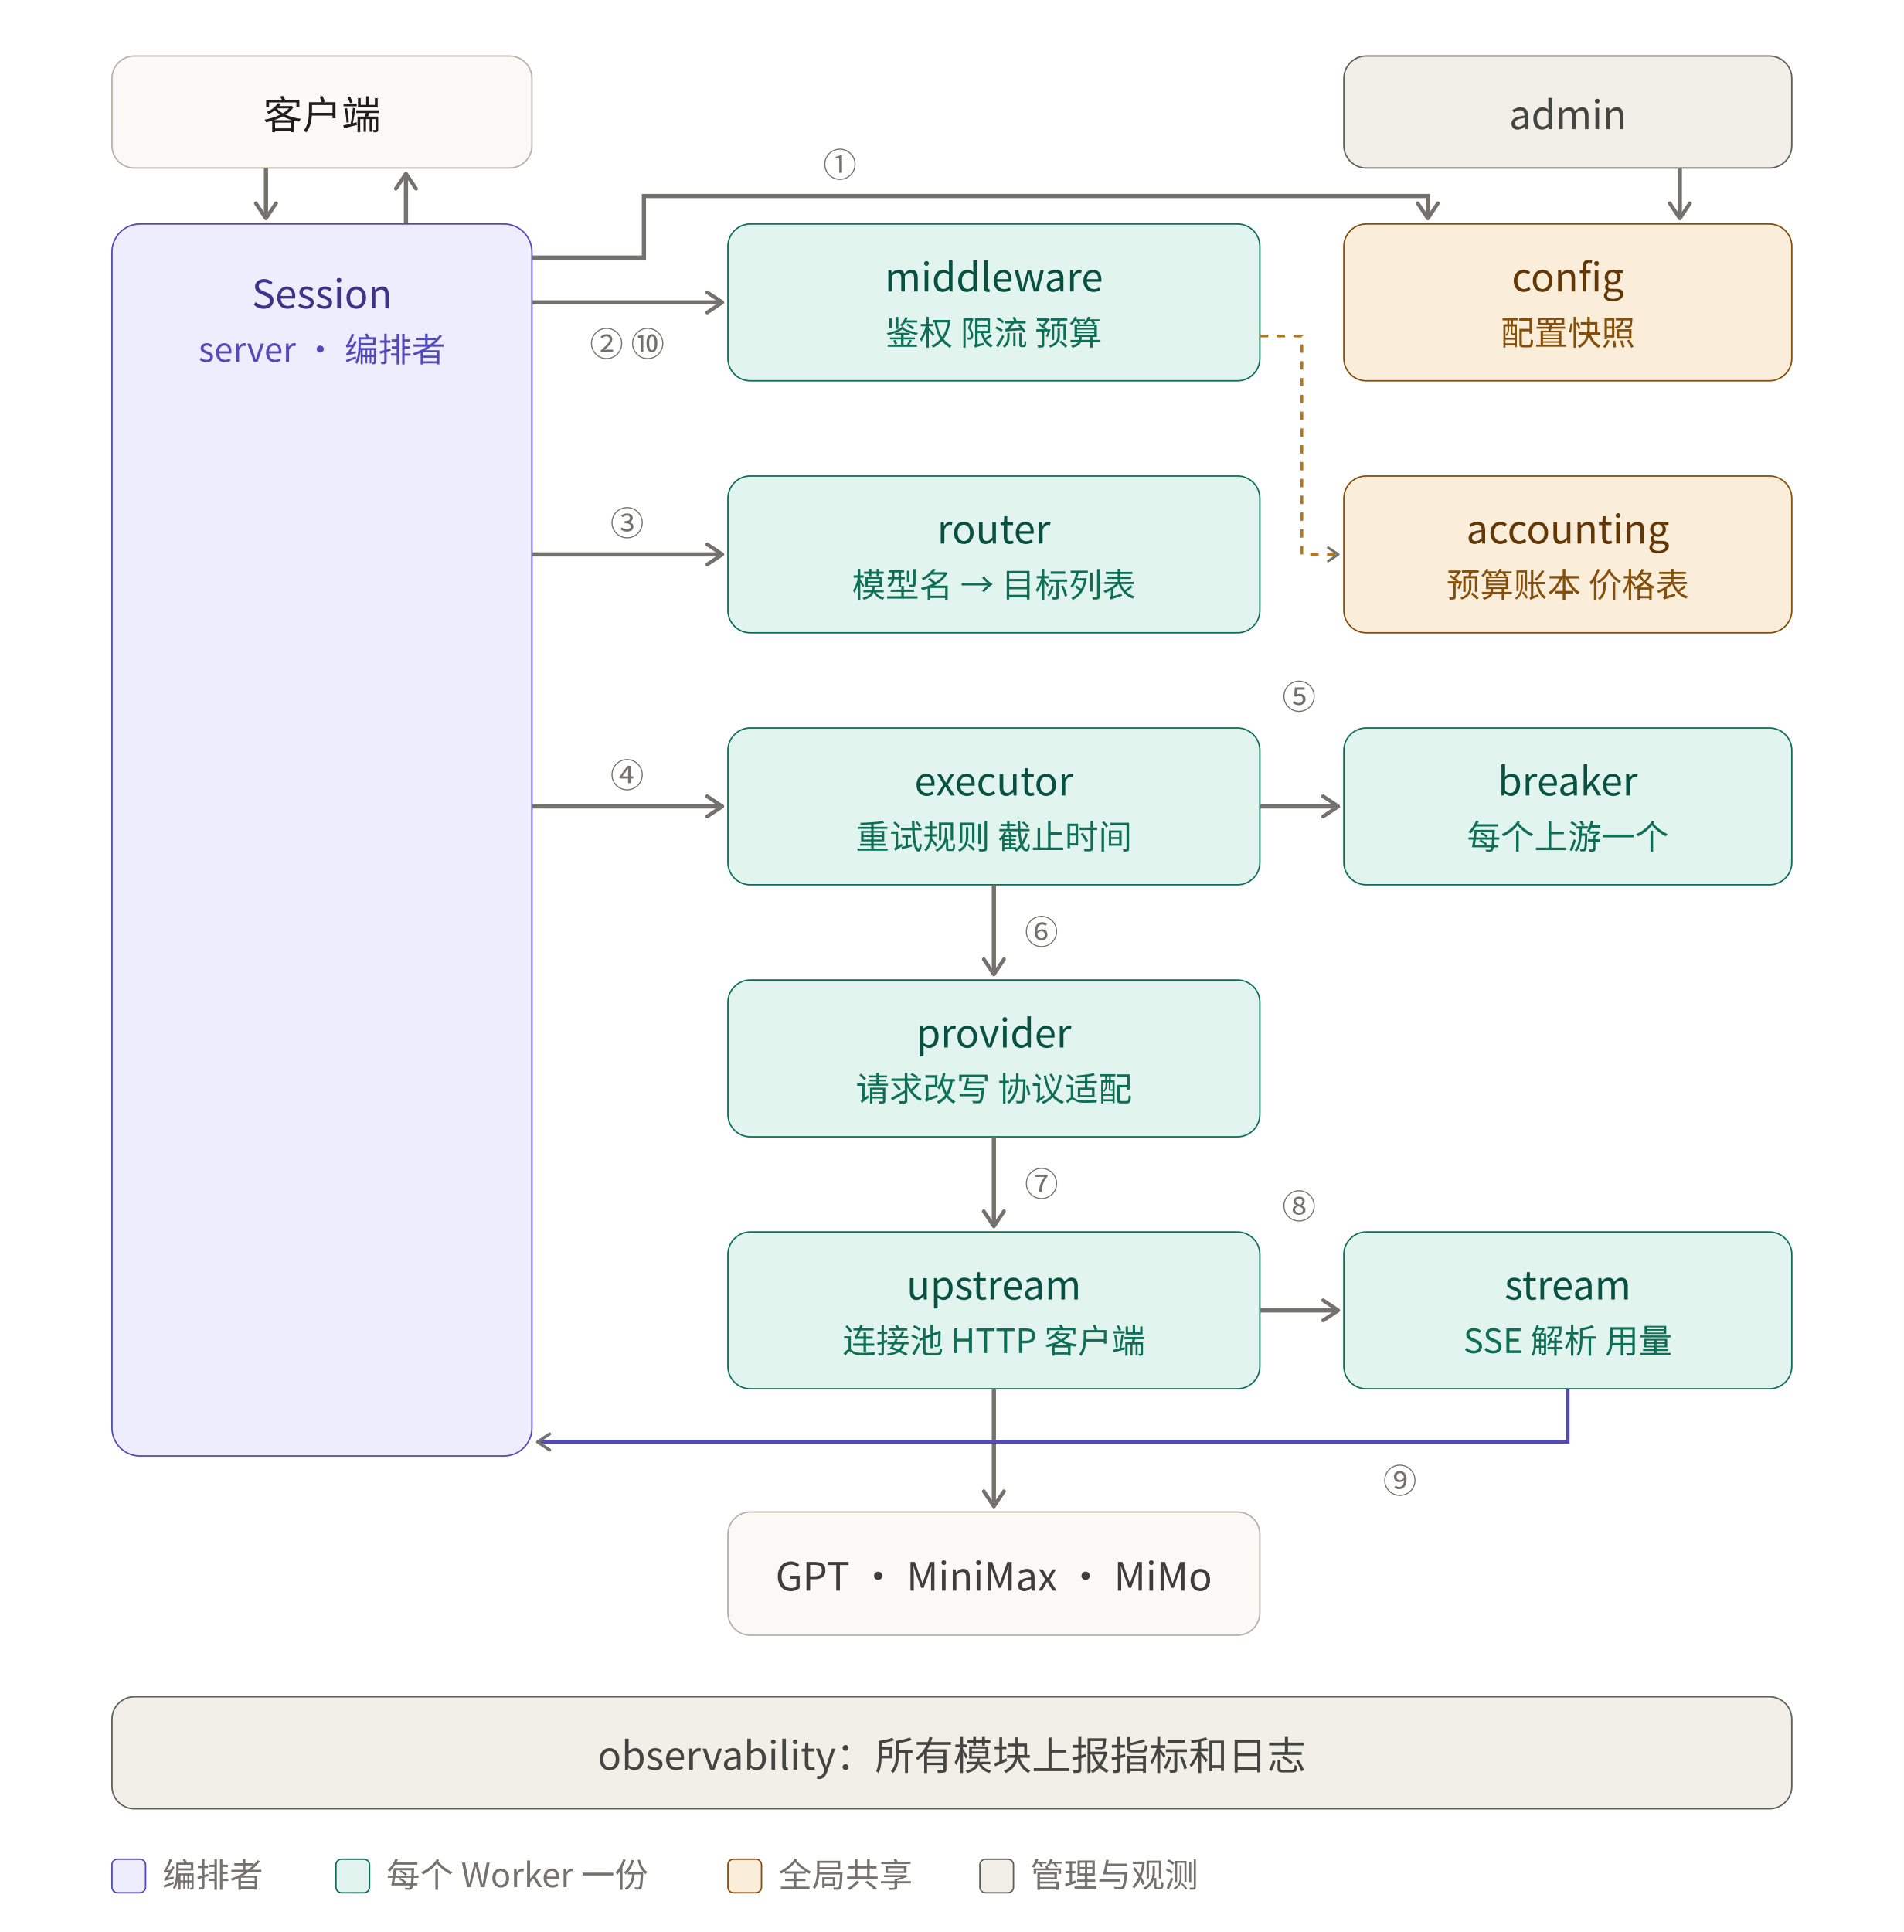
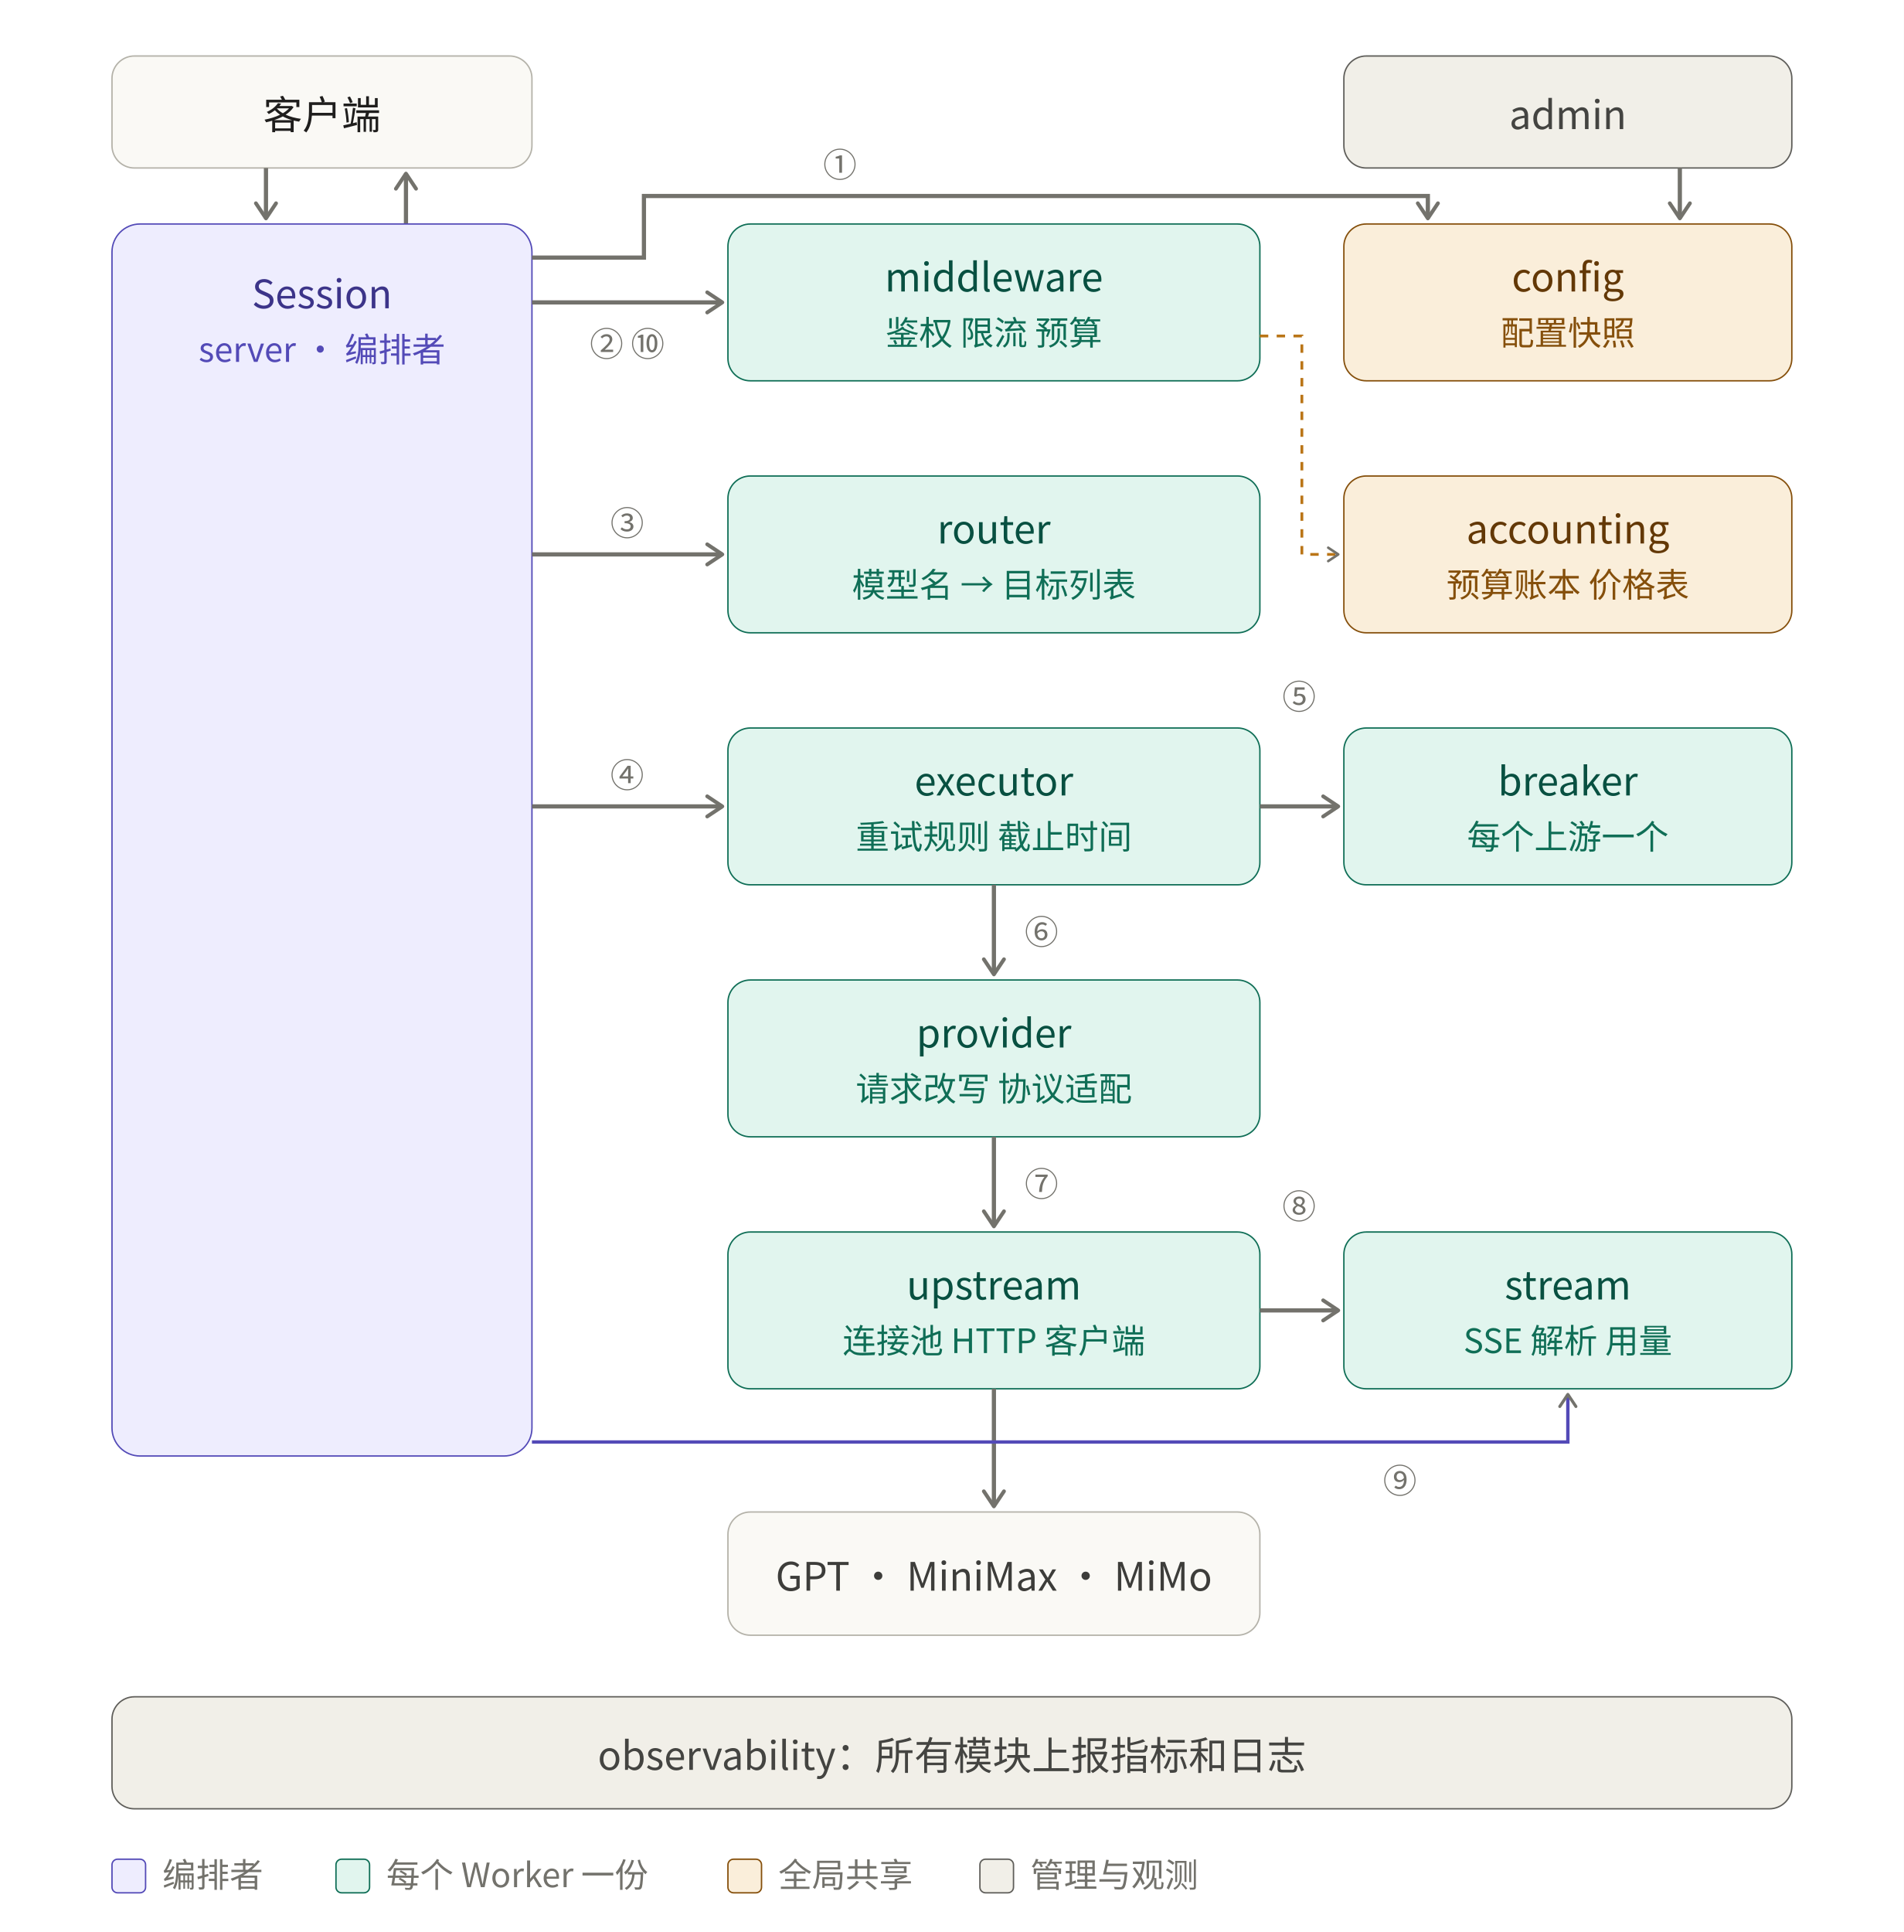
<svg xmlns="http://www.w3.org/2000/svg" width="680" height="690" viewBox="0 0 680 690" role="img">
  <style>text{font-family:'PingFang SC','Hiragino Sans GB','Microsoft YaHei','Noto Sans CJK SC','Noto Sans SC','Source Han Sans SC',sans-serif}.t{font-size:14px;font-weight:400;fill:#3d3d3a}.ts{font-size:12px;font-weight:400;fill:#73726c}.th{font-size:14px;font-weight:500;fill:#1f1e1d}.box{fill:#faf9f5;stroke:#b4b2a9}.arr{stroke:#73726c;stroke-width:1.5;fill:none}.c-purple&gt;rect,.c-purple&gt;circle,rect.c-purple,circle.c-purple{fill:#EEEDFE;stroke:#534AB7}.c-purple&gt;.th,.c-purple&gt;.t{fill:#3C3489}.c-purple&gt;.ts{fill:#534AB7}.c-teal&gt;rect,.c-teal&gt;circle,rect.c-teal,circle.c-teal{fill:#E1F5EE;stroke:#0F6E56}.c-teal&gt;.th,.c-teal&gt;.t{fill:#085041}.c-teal&gt;.ts{fill:#0F6E56}.c-amber&gt;rect,.c-amber&gt;circle,rect.c-amber,circle.c-amber{fill:#FAEEDA;stroke:#854F0B}.c-amber&gt;.th,.c-amber&gt;.t{fill:#633806}.c-amber&gt;.ts{fill:#854F0B}.c-red&gt;rect,.c-red&gt;circle,rect.c-red,circle.c-red{fill:#FCEBEB;stroke:#A32D2D}.c-red&gt;.th,.c-red&gt;.t{fill:#791F1F}.c-red&gt;.ts{fill:#A32D2D}.c-gray&gt;rect,.c-gray&gt;circle,rect.c-gray,circle.c-gray{fill:#F1EFE8;stroke:#5F5E5A}.c-gray&gt;.th,.c-gray&gt;.t{fill:#444441}.c-gray&gt;.ts{fill:#5F5E5A}</style>
  <rect width="680" height="690" fill="#ffffff" />
  <defs>
    <marker id="arrow" viewBox="0 0 10 10" refX="8" refY="5" markerWidth="6" markerHeight="6" orient="auto-start-reverse">
      <path d="M2 1L8 5L2 9" fill="none" stroke="#73726c" stroke-width="1.5" stroke-linecap="round" stroke-linejoin="round" />
    </marker>
  </defs>
  <rect x="40" y="20" width="150" height="40" rx="8" class="box" stroke-width="0.5" />
  <text class="th" x="115" y="40" text-anchor="middle" dominant-baseline="central">客户端</text>
  <line x1="95" y1="60" x2="95" y2="78" class="arr" marker-end="url(#arrow)" />
  <line x1="145" y1="80" x2="145" y2="62" class="arr" marker-end="url(#arrow)" />
  <g class="c-gray">
    <rect x="480" y="20" width="160" height="40" rx="8" stroke-width="0.5" />
    <text class="th" x="560" y="40" text-anchor="middle" dominant-baseline="central">admin</text>
  </g>
  <line x1="600" y1="60" x2="600" y2="78" class="arr" marker-end="url(#arrow)" />
  <g class="c-purple">
    <rect x="40" y="80" width="150" height="440" rx="10" stroke-width="0.5" />
    <text class="th" x="115" y="104" text-anchor="middle" dominant-baseline="central">Session</text>
    <text class="ts" x="115" y="124" text-anchor="middle" dominant-baseline="central">server · 编排者</text>
  </g>
  <g class="c-teal">
    <rect x="260" y="80" width="190" height="56" rx="8" stroke-width="0.5" />
    <text class="th" x="355" y="98" text-anchor="middle" dominant-baseline="central">middleware</text>
    <text class="ts" x="355" y="118" text-anchor="middle" dominant-baseline="central">鉴权 限流 预算</text>
  </g>
  <g class="c-teal">
    <rect x="260" y="170" width="190" height="56" rx="8" stroke-width="0.5" />
    <text class="th" x="355" y="188" text-anchor="middle" dominant-baseline="central">router</text>
    <text class="ts" x="355" y="208" text-anchor="middle" dominant-baseline="central">模型名 → 目标列表</text>
  </g>
  <g class="c-teal">
    <rect x="260" y="260" width="190" height="56" rx="8" stroke-width="0.5" />
    <text class="th" x="355" y="278" text-anchor="middle" dominant-baseline="central">executor</text>
    <text class="ts" x="355" y="298" text-anchor="middle" dominant-baseline="central">重试规则 截止时间</text>
  </g>
  <g class="c-teal">
    <rect x="260" y="350" width="190" height="56" rx="8" stroke-width="0.5" />
    <text class="th" x="355" y="368" text-anchor="middle" dominant-baseline="central">provider</text>
    <text class="ts" x="355" y="388" text-anchor="middle" dominant-baseline="central">请求改写 协议适配</text>
  </g>
  <g class="c-teal">
    <rect x="260" y="440" width="190" height="56" rx="8" stroke-width="0.5" />
    <text class="th" x="355" y="458" text-anchor="middle" dominant-baseline="central">upstream</text>
    <text class="ts" x="355" y="478" text-anchor="middle" dominant-baseline="central">连接池 HTTP 客户端</text>
  </g>
  <g class="c-amber">
    <rect x="480" y="80" width="160" height="56" rx="8" stroke-width="0.5" />
    <text class="th" x="560" y="98" text-anchor="middle" dominant-baseline="central">config</text>
    <text class="ts" x="560" y="118" text-anchor="middle" dominant-baseline="central">配置快照</text>
  </g>
  <g class="c-amber">
    <rect x="480" y="170" width="160" height="56" rx="8" stroke-width="0.5" />
    <text class="th" x="560" y="188" text-anchor="middle" dominant-baseline="central">accounting</text>
    <text class="ts" x="560" y="208" text-anchor="middle" dominant-baseline="central">预算账本 价格表</text>
  </g>
  <g class="c-teal">
    <rect x="480" y="260" width="160" height="56" rx="8" stroke-width="0.5" />
    <text class="th" x="560" y="278" text-anchor="middle" dominant-baseline="central">breaker</text>
    <text class="ts" x="560" y="298" text-anchor="middle" dominant-baseline="central">每个上游一个</text>
  </g>
  <g class="c-teal">
    <rect x="480" y="440" width="160" height="56" rx="8" stroke-width="0.5" />
    <text class="th" x="560" y="458" text-anchor="middle" dominant-baseline="central">stream</text>
    <text class="ts" x="560" y="478" text-anchor="middle" dominant-baseline="central">SSE 解析 用量</text>
  </g>
  <rect x="260" y="540" width="190" height="44" rx="8" class="box" stroke-width="0.5" />
  <text class="t" x="355" y="562" text-anchor="middle" dominant-baseline="central">GPT · MiniMax · MiMo</text>
  <path d="M190 92 L230 92 L230 70 L510 70 L510 78" fill="none" class="arr" marker-end="url(#arrow)" />
  <text class="ts" x="300" y="58" text-anchor="middle" dominant-baseline="central">①</text>
  <line x1="190" y1="108" x2="258" y2="108" class="arr" marker-end="url(#arrow)" />
  <text class="ts" x="224" y="122" text-anchor="middle" dominant-baseline="central">② ⑩</text>
  <path d="M450 120 L465 120 L465 198 L478 198" fill="none" stroke="#BA7517" stroke-width="1" stroke-dasharray="3 3" marker-end="url(#arrow)" />
  <line x1="190" y1="198" x2="258" y2="198" class="arr" marker-end="url(#arrow)" />
  <text class="ts" x="224" y="186" text-anchor="middle" dominant-baseline="central">③</text>
  <line x1="190" y1="288" x2="258" y2="288" class="arr" marker-end="url(#arrow)" />
  <text class="ts" x="224" y="276" text-anchor="middle" dominant-baseline="central">④</text>
  <line x1="450" y1="288" x2="478" y2="288" class="arr" marker-end="url(#arrow)" />
  <text class="ts" x="464" y="248" text-anchor="middle" dominant-baseline="central">⑤</text>
  <line x1="355" y1="316" x2="355" y2="348" class="arr" marker-end="url(#arrow)" />
  <text class="ts" x="372" y="332" text-anchor="middle" dominant-baseline="central">⑥</text>
  <line x1="355" y1="406" x2="355" y2="438" class="arr" marker-end="url(#arrow)" />
  <text class="ts" x="372" y="422" text-anchor="middle" dominant-baseline="central">⑦</text>
  <line x1="355" y1="496" x2="355" y2="538" class="arr" marker-end="url(#arrow)" />
  <line x1="450" y1="468" x2="478" y2="468" class="arr" marker-end="url(#arrow)" />
  <text class="ts" x="464" y="430" text-anchor="middle" dominant-baseline="central">⑧</text>
-   <path d="M560 496 L560 515 L192 515" fill="none" stroke="#534AB7" stroke-width="1.2" marker-end="url(#arrow)" />
+   <path d="M190 515 L560 515 L560 498" fill="none" stroke="#534AB7" stroke-width="1.2" marker-end="url(#arrow)" />
  <text class="ts" x="500" y="528" text-anchor="middle" dominant-baseline="central">⑨</text>
  <g class="c-gray">
    <rect x="40" y="606" width="600" height="40" rx="8" stroke-width="0.5" />
    <text class="th" x="340" y="626" text-anchor="middle" dominant-baseline="central">observability：所有模块上报指标和日志</text>
  </g>
  <rect x="40" y="664" width="12" height="12" rx="2" class="c-purple" stroke-width="0.5" />
  <text class="ts" x="58" y="674">编排者</text>
  <rect x="120" y="664" width="12" height="12" rx="2" class="c-teal" stroke-width="0.5" />
  <text class="ts" x="138" y="674">每个 Worker 一份</text>
  <rect x="260" y="664" width="12" height="12" rx="2" class="c-amber" stroke-width="0.5" />
  <text class="ts" x="278" y="674">全局共享</text>
  <rect x="350" y="664" width="12" height="12" rx="2" class="c-gray" stroke-width="0.5" />
  <text class="ts" x="368" y="674">管理与观测</text>
</svg>
